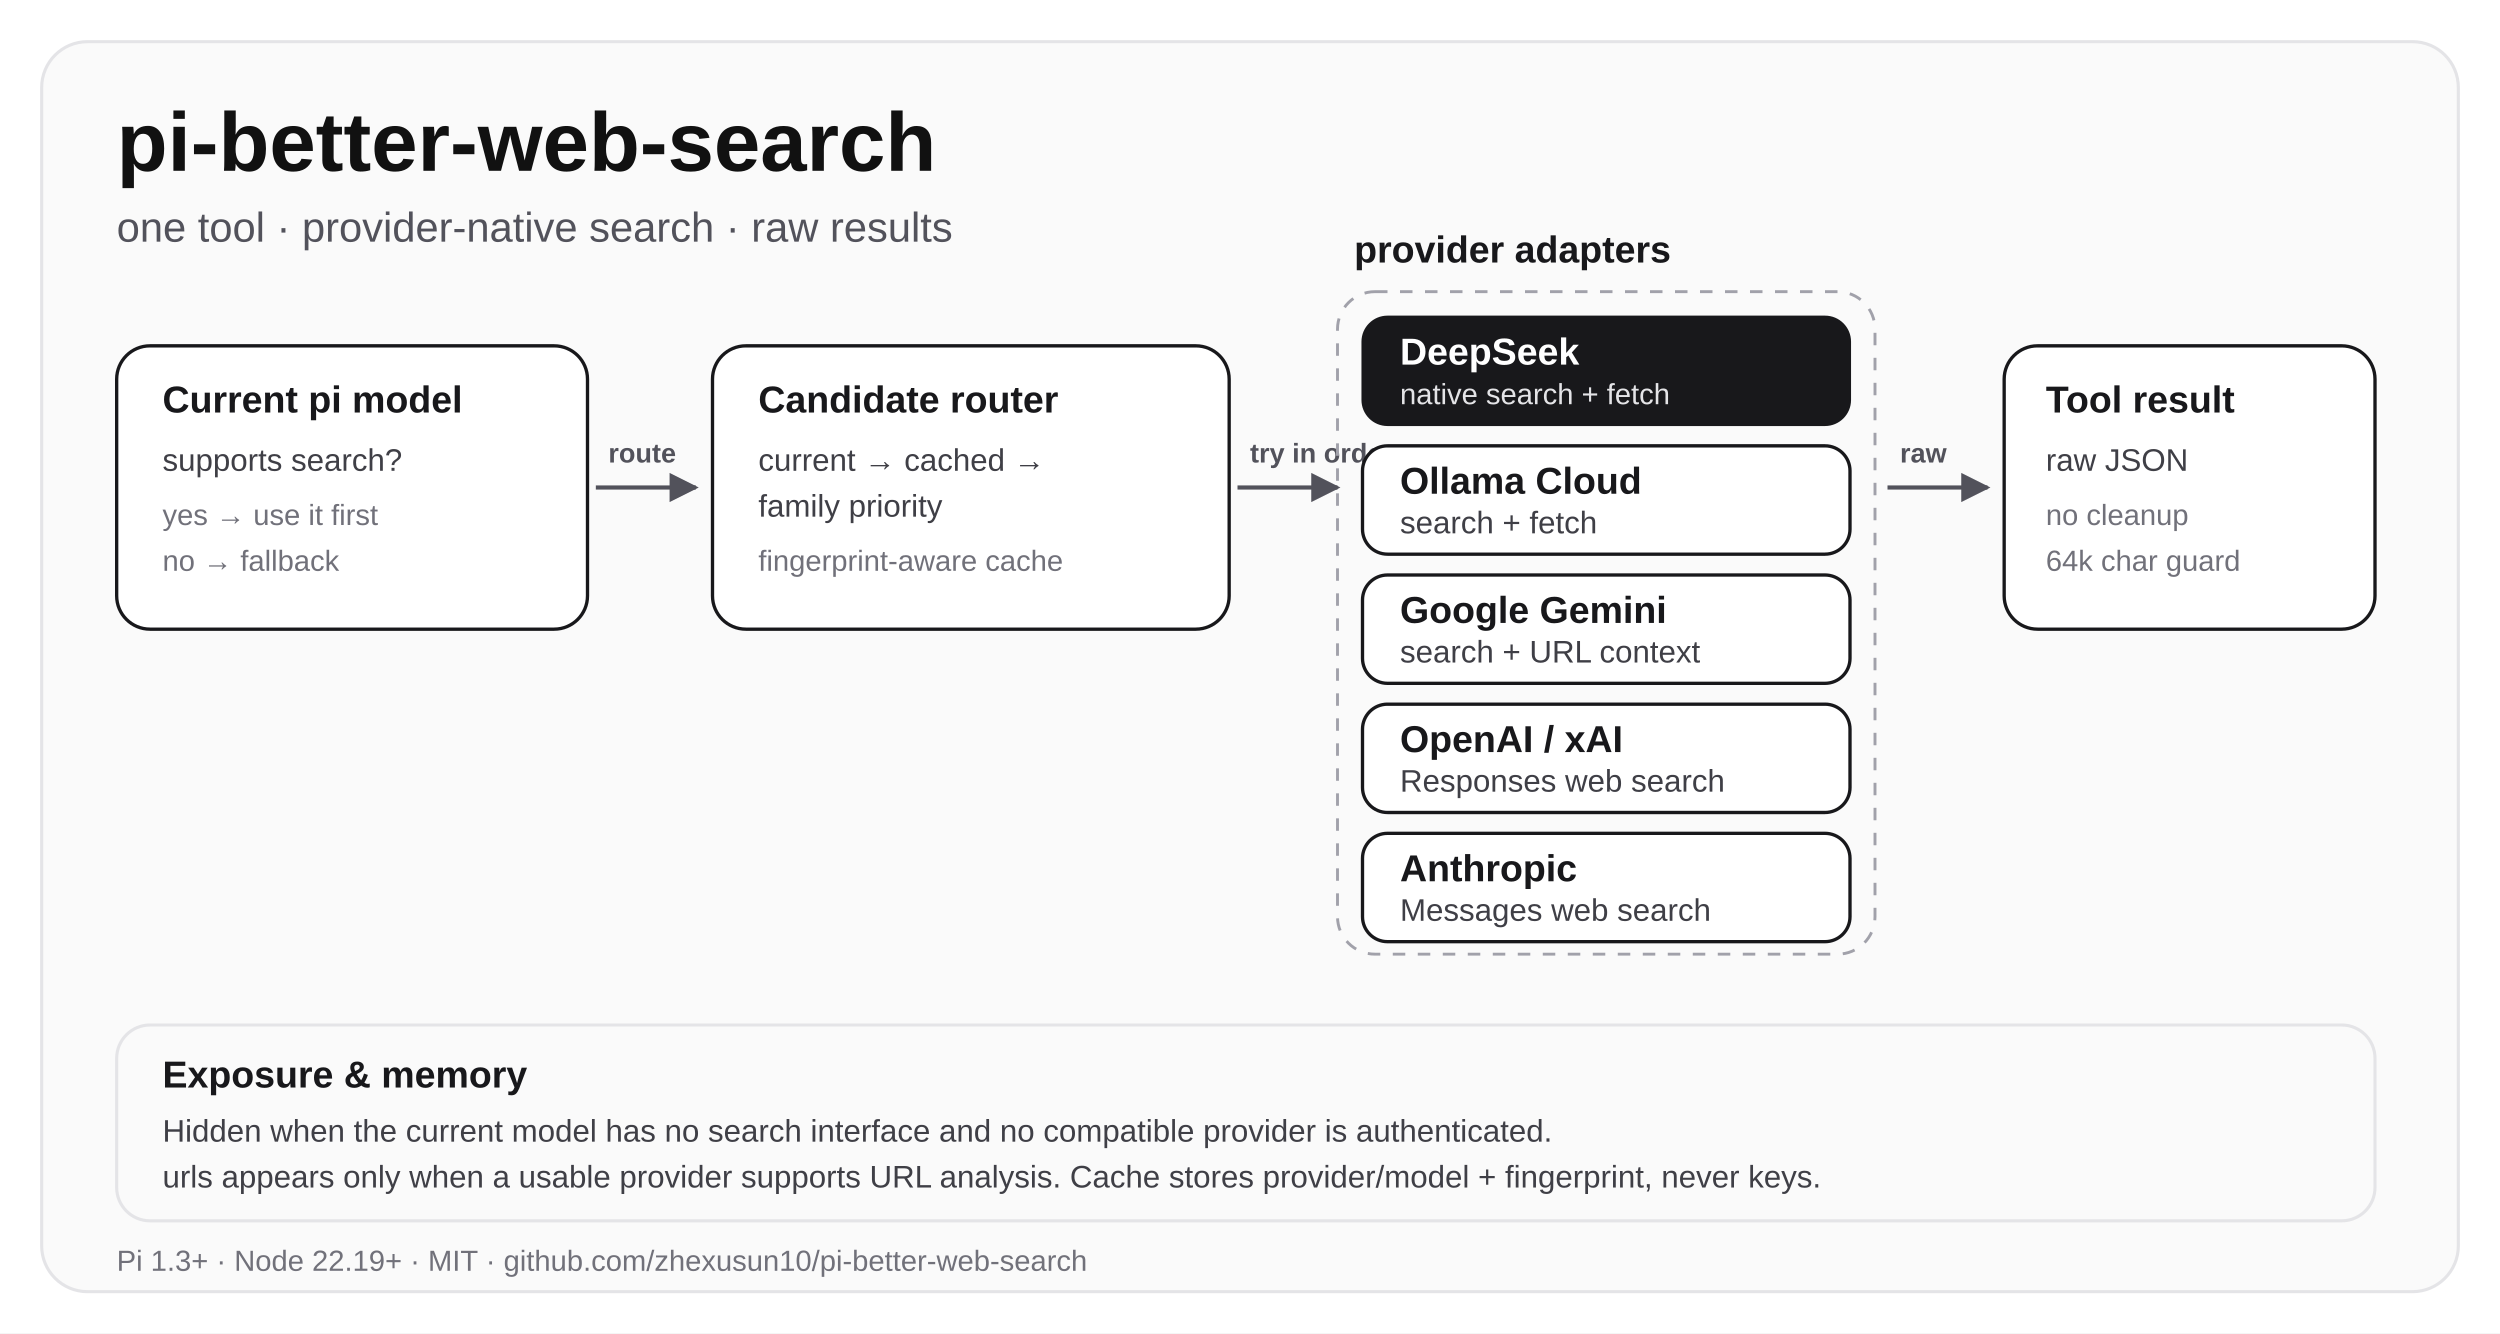
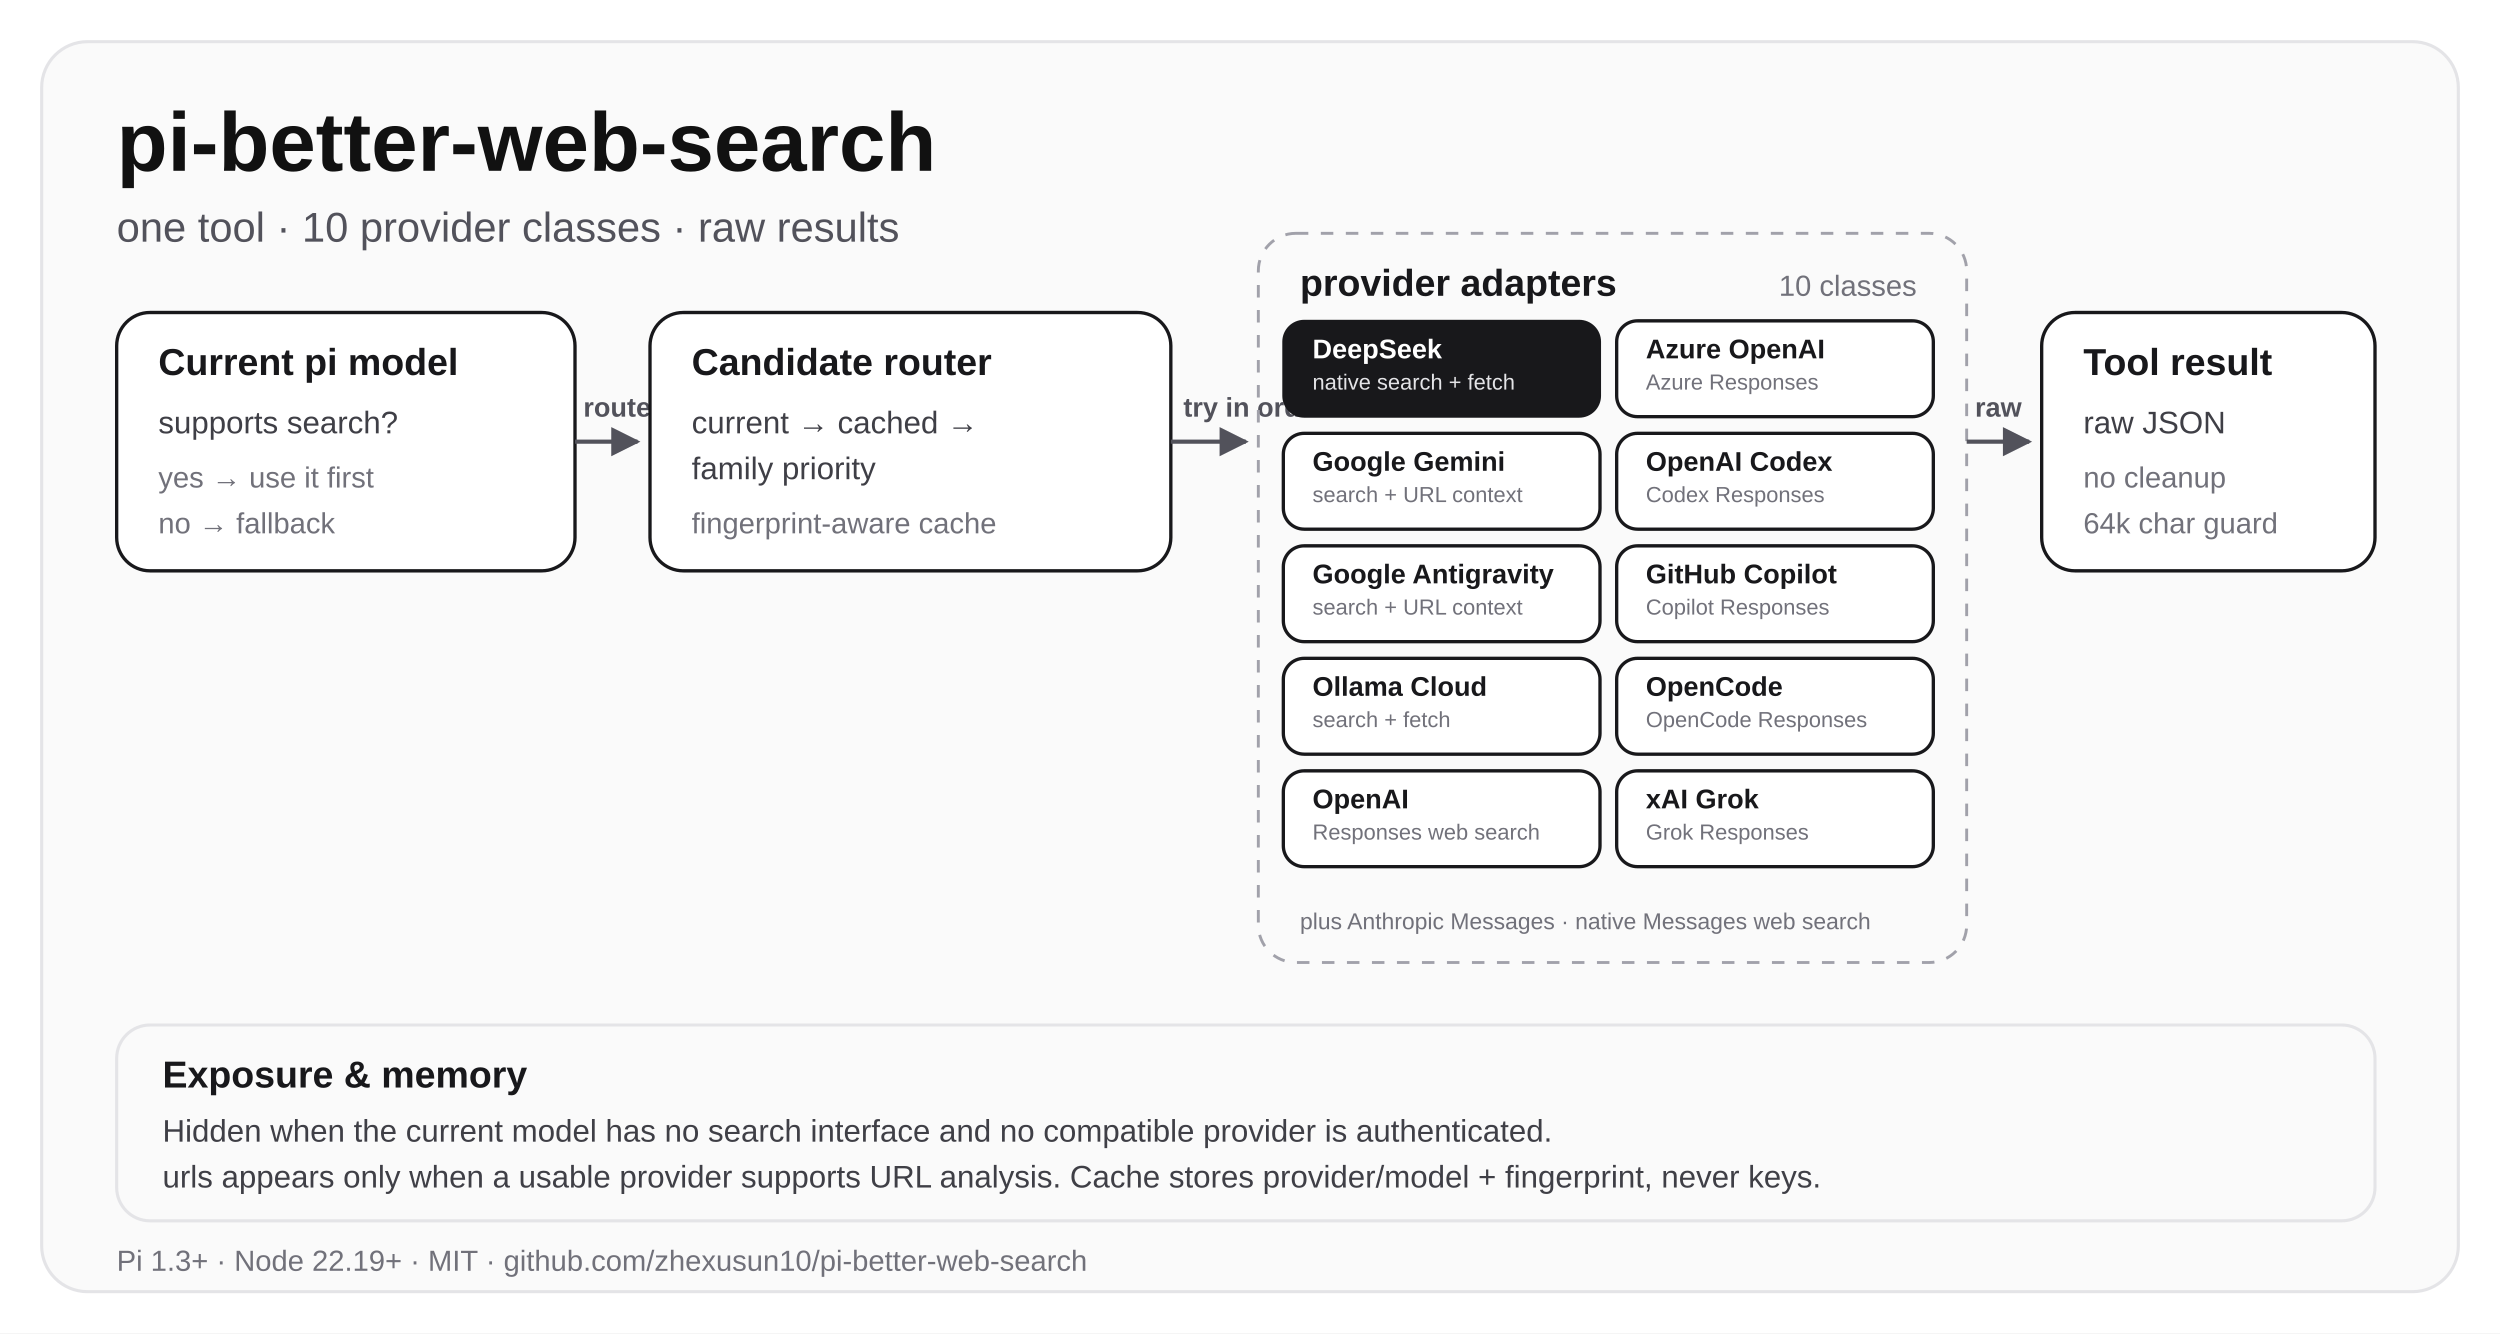
<svg xmlns="http://www.w3.org/2000/svg" width="1200" height="640" viewBox="0 0 1200 640" role="img" aria-labelledby="title desc">
  <defs>
    <marker id="arrow" viewBox="0 0 10 10" refX="9" refY="5" markerWidth="7" markerHeight="7" orient="auto-start-reverse">
      <path d="M 0 0 L 10 5 L 0 10 z" fill="#52525b" />
    </marker>
    <style>
      .bg { fill: #ffffff; }
      .panel { fill: #fafafa; stroke: #e4e4e7; stroke-width: 1.5; }
      .box { fill: #ffffff; stroke: #18181b; stroke-width: 1.6; }
      .accent { fill: #18181b; stroke: #18181b; }
      .dash { fill: none; stroke: #a1a1aa; stroke-width: 1.4; stroke-dasharray: 6 6; }
      .title { font: 700 40px Arial, Helvetica, sans-serif; fill: #111111; }
      .subtitle { font: 400 20px Arial, Helvetica, sans-serif; fill: #52525b; }
      .h { font: 700 18px Arial, Helvetica, sans-serif; fill: #18181b; }
      .t { font: 400 15px Arial, Helvetica, sans-serif; fill: #3f3f46; }
      .muted { font: 400 14px Arial, Helvetica, sans-serif; fill: #71717a; }
+       .p { font: 700 13px Arial, Helvetica, sans-serif; fill: #18181b; }
+       .d { font: 400 10.5px Arial, Helvetica, sans-serif; fill: #71717a; }
      .inv-h { font: 700 18px Arial, Helvetica, sans-serif; fill: #ffffff; }
      .inv-t { font: 400 14px Arial, Helvetica, sans-serif; fill: #e4e4e7; }
+       .inv-p { font: 700 13px Arial, Helvetica, sans-serif; fill: #ffffff; }
+       .inv-d { font: 400 10.5px Arial, Helvetica, sans-serif; fill: #e4e4e7; }
+       .note { font: 400 11px Arial, Helvetica, sans-serif; fill: #71717a; }
      .arrow { stroke: #52525b; stroke-width: 2; fill: none; marker-end: url(#arrow); }
      .label { font: 600 13px Arial, Helvetica, sans-serif; fill: #52525b; }
      .footer { font: 400 14px Arial, Helvetica, sans-serif; fill: #71717a; }
    </style>
  </defs>
  <rect class="bg" x="0" y="0" width="1200" height="640" />
  <rect class="panel" x="20" y="20" width="1160" height="600" rx="22" />
  <text class="title" x="56" y="82">pi-better-web-search</text>
-   <text class="subtitle" x="56" y="116">one tool · provider-native search · raw results</text>
-   <rect class="box" x="56" y="166" width="226" height="136" rx="16" />
-   <text class="h" x="78" y="198">Current pi model</text>
-   <text class="t" x="78" y="226">supports search?</text>
-   <text class="muted" x="78" y="252">yes → use it first</text>
-   <text class="muted" x="78" y="274">no → fallback</text>
-   <path class="arrow" d="M 286 234 L 334 234" />
-   <text class="label" x="292" y="222">route</text>
-   <rect class="box" x="342" y="166" width="248" height="136" rx="16" />
-   <text class="h" x="364" y="198">Candidate router</text>
-   <text class="t" x="364" y="226">current → cached →</text>
-   <text class="t" x="364" y="248">family priority</text>
-   <text class="muted" x="364" y="274">fingerprint-aware cache</text>
-   <path class="arrow" d="M 594 234 L 642 234" />
-   <text class="label" x="600" y="222">try in order</text>
-   <text class="h" x="650" y="126">provider adapters</text>
-   <rect class="dash" x="642" y="140" width="258" height="318" rx="18" />
-   <rect class="accent" x="654" y="152" width="234" height="52" rx="12" />
-   <text class="inv-h" x="672" y="175">DeepSeek</text>
-   <text class="inv-t" x="672" y="194">native search + fetch</text>
-   <rect class="box" x="654" y="214" width="234" height="52" rx="12" />
-   <text class="h" x="672" y="237">Ollama Cloud</text>
-   <text class="t" x="672" y="256">search + fetch</text>
-   <rect class="box" x="654" y="276" width="234" height="52" rx="12" />
-   <text class="h" x="672" y="299">Google Gemini</text>
-   <text class="t" x="672" y="318">search + URL context</text>
-   <rect class="box" x="654" y="338" width="234" height="52" rx="12" />
-   <text class="h" x="672" y="361">OpenAI / xAI</text>
-   <text class="t" x="672" y="380">Responses web search</text>
-   <rect class="box" x="654" y="400" width="234" height="52" rx="12" />
-   <text class="h" x="672" y="423">Anthropic</text>
-   <text class="t" x="672" y="442">Messages web search</text>
-   <path class="arrow" d="M 906 234 L 954 234" />
-   <text class="label" x="912" y="222">raw</text>
-   <rect class="box" x="962" y="166" width="178" height="136" rx="16" />
-   <text class="h" x="982" y="198">Tool result</text>
-   <text class="t" x="982" y="226">raw JSON</text>
-   <text class="muted" x="982" y="252">no cleanup</text>
-   <text class="muted" x="982" y="274">64k char guard</text>
+   <text class="subtitle" x="56" y="116">one tool · 10 provider classes · raw results</text>
+   <rect class="box" x="56" y="150" width="220" height="124" rx="16" />
+   <text class="h" x="76" y="180">Current pi model</text>
+   <text class="t" x="76" y="208">supports search?</text>
+   <text class="muted" x="76" y="234">yes → use it first</text>
+   <text class="muted" x="76" y="256">no → fallback</text>
+   <path class="arrow" d="M 276 212 L 306 212" />
+   <text class="label" x="280" y="200">route</text>
+   <rect class="box" x="312" y="150" width="250" height="124" rx="16" />
+   <text class="h" x="332" y="180">Candidate router</text>
+   <text class="t" x="332" y="208">current → cached →</text>
+   <text class="t" x="332" y="230">family priority</text>
+   <text class="muted" x="332" y="256">fingerprint-aware cache</text>
+   <path class="arrow" d="M 562 212 L 598 212" />
+   <text class="label" x="568" y="200">try in order</text>
+   <rect class="dash" x="604" y="112" width="340" height="350" rx="18" />
+   <text class="h" x="624" y="142">provider adapters</text>
+   <text class="muted" x="920" y="142" text-anchor="end">10 classes</text>
+   <rect class="accent" x="616" y="154" width="152" height="46" rx="10" />
+   <text class="inv-p" x="630" y="172">DeepSeek</text>
+   <text class="inv-d" x="630" y="187">native search + fetch</text>
+   <rect class="box" x="616" y="208" width="152" height="46" rx="10" />
+   <text class="p" x="630" y="226">Google Gemini</text>
+   <text class="d" x="630" y="241">search + URL context</text>
+   <rect class="box" x="616" y="262" width="152" height="46" rx="10" />
+   <text class="p" x="630" y="280">Google Antigravity</text>
+   <text class="d" x="630" y="295">search + URL context</text>
+   <rect class="box" x="616" y="316" width="152" height="46" rx="10" />
+   <text class="p" x="630" y="334">Ollama Cloud</text>
+   <text class="d" x="630" y="349">search + fetch</text>
+   <rect class="box" x="616" y="370" width="152" height="46" rx="10" />
+   <text class="p" x="630" y="388">OpenAI</text>
+   <text class="d" x="630" y="403">Responses web search</text>
+   <rect class="box" x="776" y="154" width="152" height="46" rx="10" />
+   <text class="p" x="790" y="172">Azure OpenAI</text>
+   <text class="d" x="790" y="187">Azure Responses</text>
+   <rect class="box" x="776" y="208" width="152" height="46" rx="10" />
+   <text class="p" x="790" y="226">OpenAI Codex</text>
+   <text class="d" x="790" y="241">Codex Responses</text>
+   <rect class="box" x="776" y="262" width="152" height="46" rx="10" />
+   <text class="p" x="790" y="280">GitHub Copilot</text>
+   <text class="d" x="790" y="295">Copilot Responses</text>
+   <rect class="box" x="776" y="316" width="152" height="46" rx="10" />
+   <text class="p" x="790" y="334">OpenCode</text>
+   <text class="d" x="790" y="349">OpenCode Responses</text>
+   <rect class="box" x="776" y="370" width="152" height="46" rx="10" />
+   <text class="p" x="790" y="388">xAI Grok</text>
+   <text class="d" x="790" y="403">Grok Responses</text>
+   <text class="note" x="624" y="446">plus Anthropic Messages · native Messages web search</text>
+   <path class="arrow" d="M 944 212 L 974 212" />
+   <text class="label" x="948" y="200">raw</text>
+   <rect class="box" x="980" y="150" width="160" height="124" rx="16" />
+   <text class="h" x="1000" y="180">Tool result</text>
+   <text class="t" x="1000" y="208">raw JSON</text>
+   <text class="muted" x="1000" y="234">no cleanup</text>
+   <text class="muted" x="1000" y="256">64k char guard</text>
  <rect class="panel" x="56" y="492" width="1084" height="94" rx="16" />
  <text class="h" x="78" y="522">Exposure &amp; memory</text>
  <text class="t" x="78" y="548">Hidden when the current model has no search interface and no compatible provider is authenticated.</text>
  <text class="t" x="78" y="570">urls appears only when a usable provider supports URL analysis. Cache stores provider/model + fingerprint, never keys.</text>
  <text class="footer" x="56" y="610">Pi 1.3+ · Node 22.19+ · MIT · github.com/zhexusun10/pi-better-web-search</text>
</svg>
